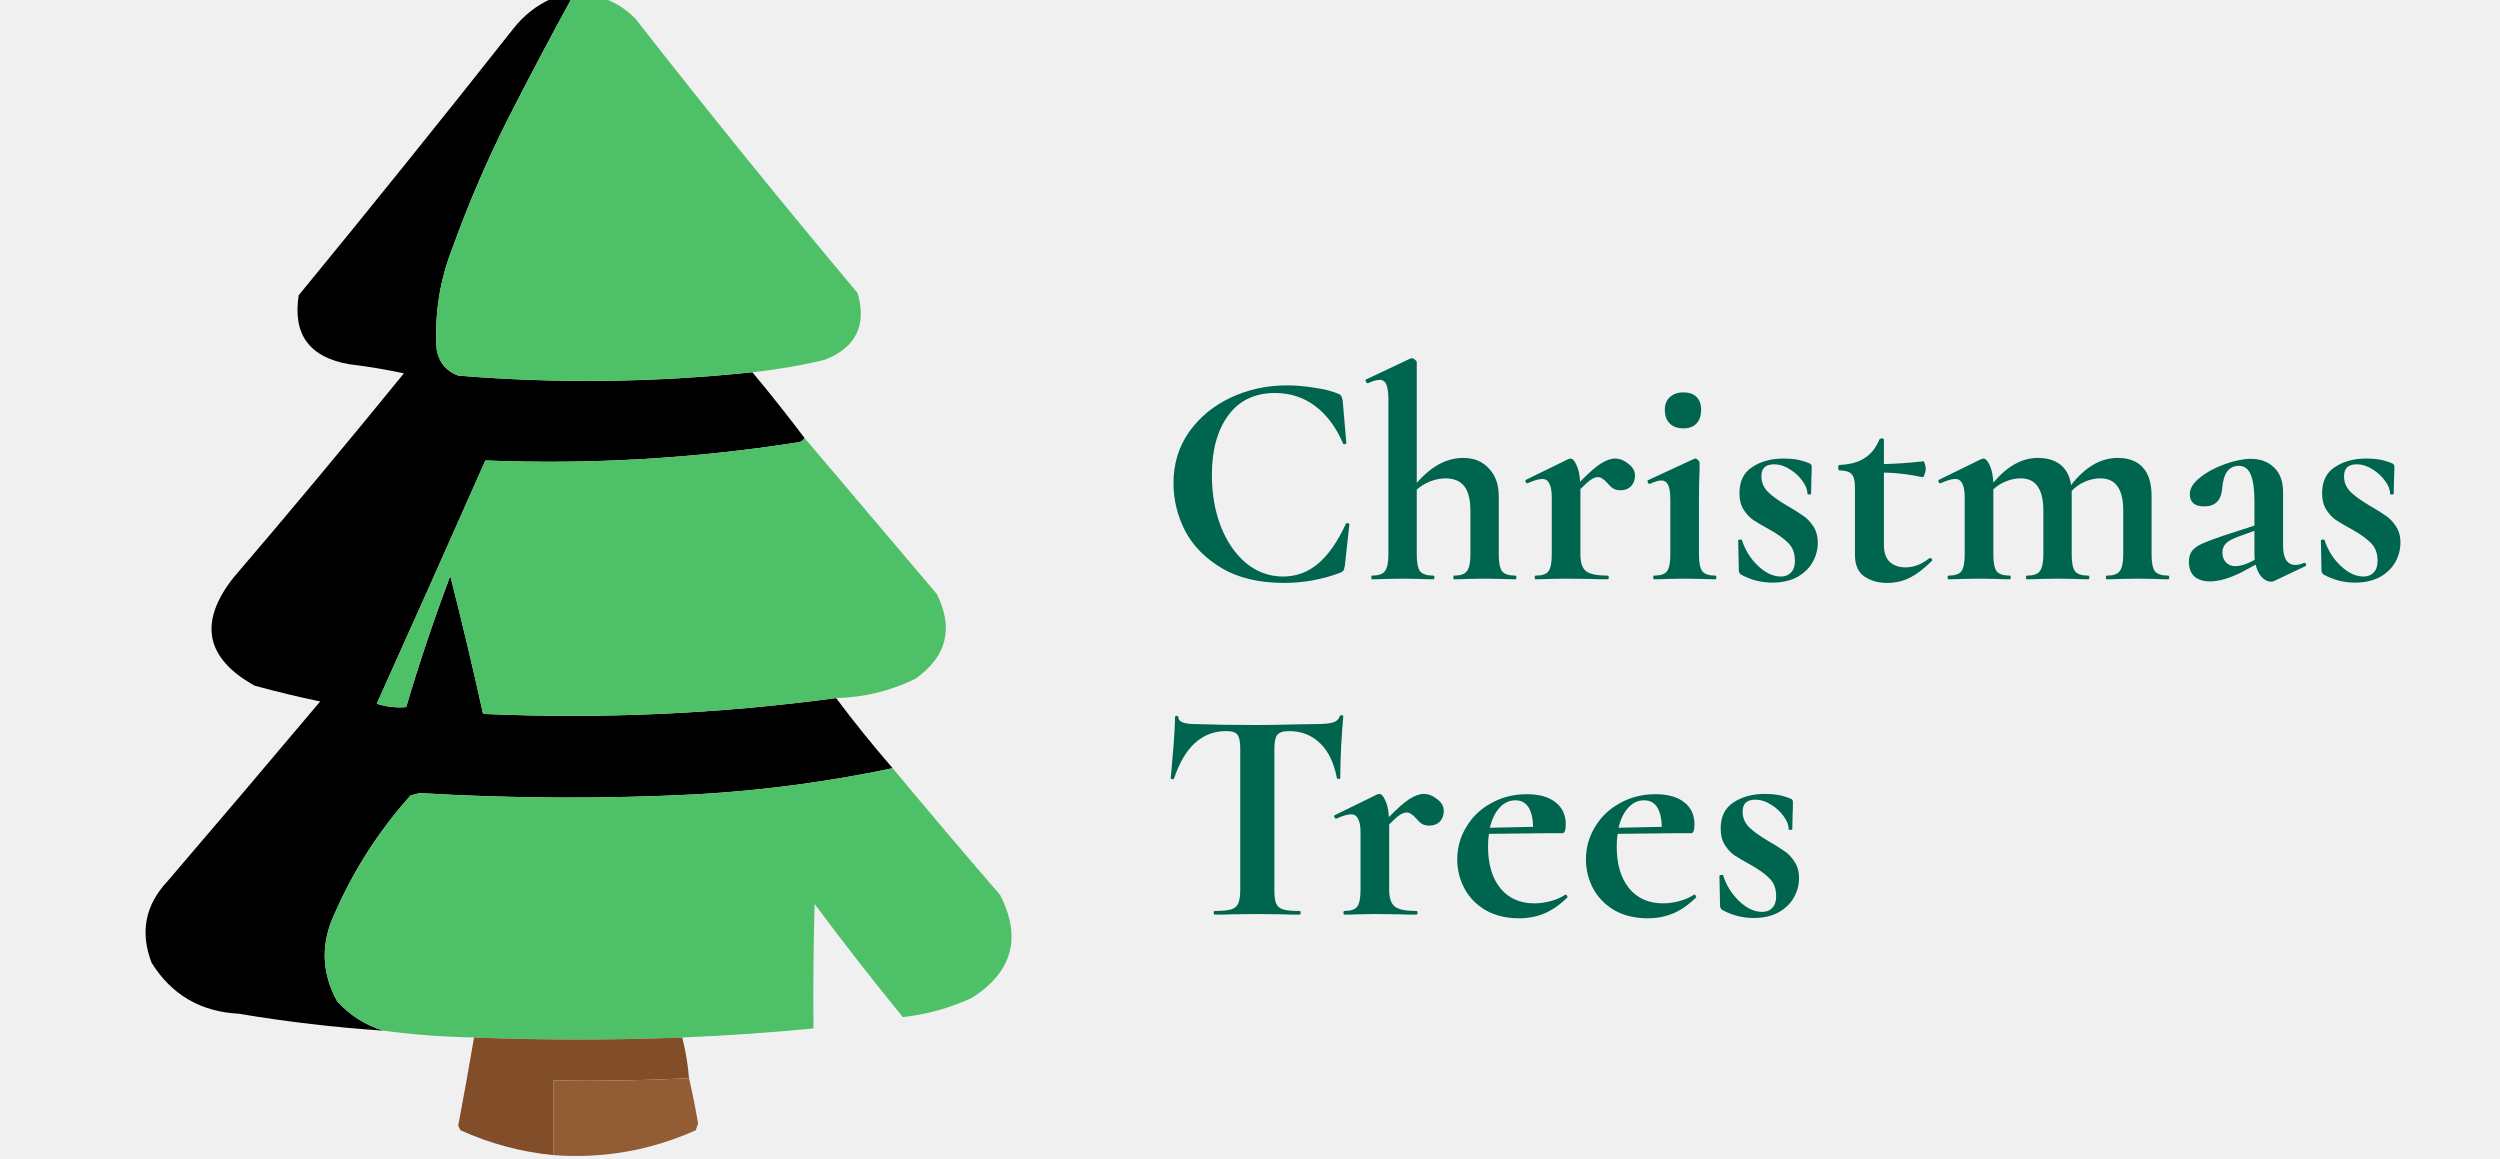
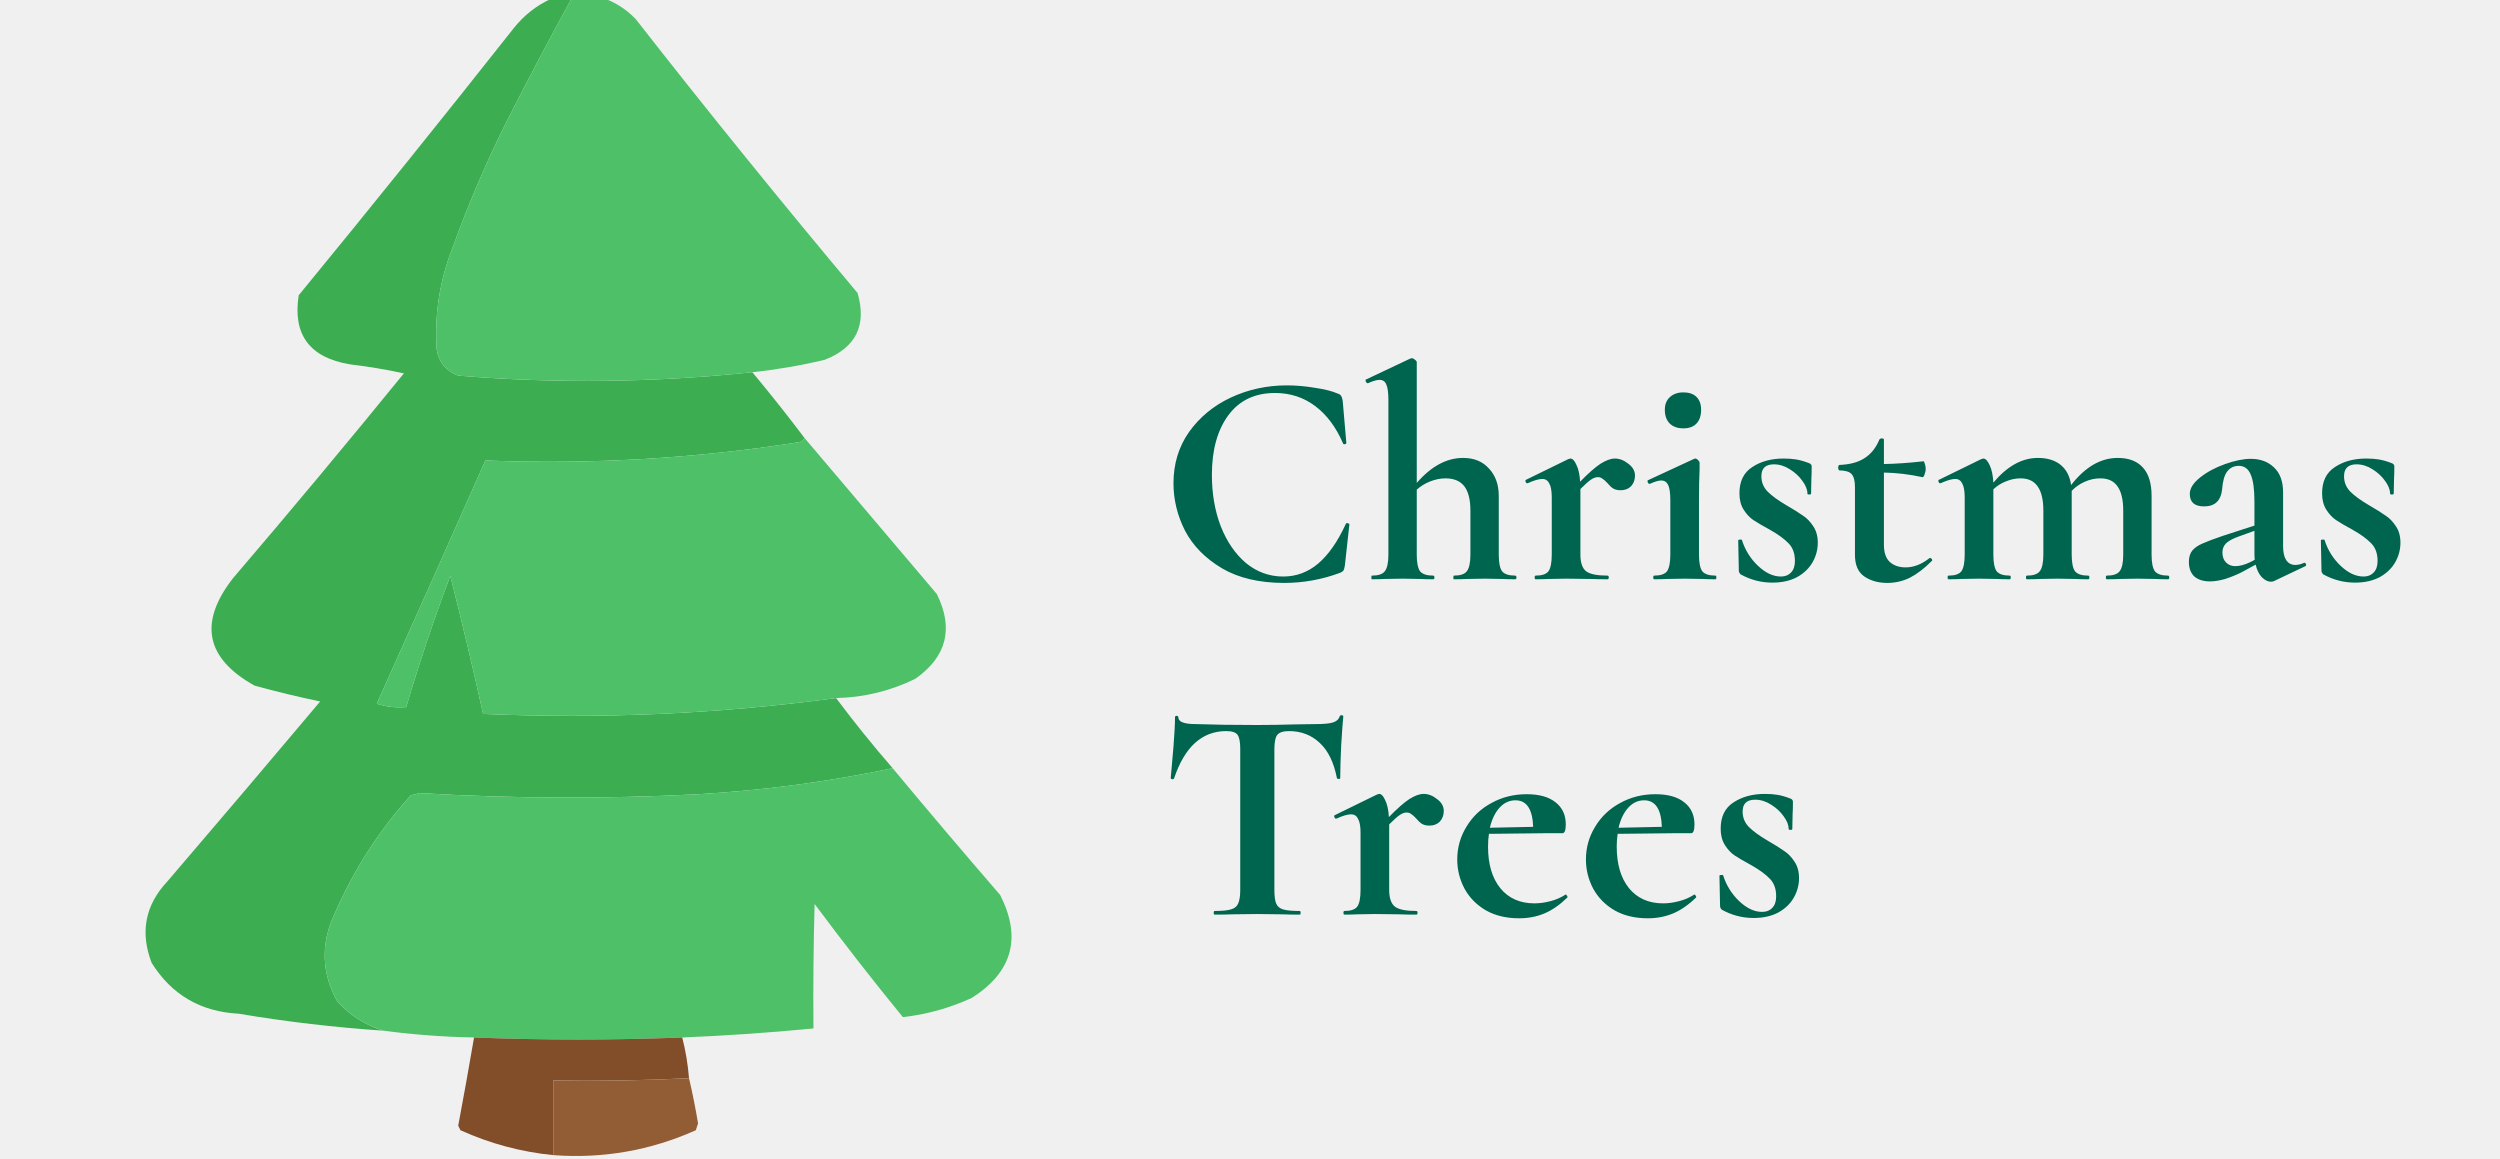
- <svg xmlns="http://www.w3.org/2000/svg" id="logo" width="164" height="76" fill="none">
+ <svg xmlns="http://www.w3.org/2000/svg" width="164" height="76" viewBox="0 0 164 76" fill="none">
  <path d="M84.42 25.28C85.007 25.28 85.62 25.333 86.26 25.44C86.9 25.533 87.4 25.66 87.76 25.82C87.88 25.86 87.953 25.913 87.98 25.98C88.02 26.033 88.053 26.133 88.08 26.28L88.32 29.06C88.32 29.1 88.287 29.127 88.22 29.14C88.153 29.153 88.113 29.133 88.1 29.08C87.647 28.027 87.04 27.213 86.28 26.64C85.52 26.067 84.64 25.78 83.64 25.78C82.32 25.78 81.3 26.267 80.58 27.24C79.86 28.213 79.5 29.52 79.5 31.16C79.5 32.387 79.693 33.507 80.08 34.52C80.48 35.533 81.033 36.34 81.74 36.94C82.46 37.527 83.273 37.82 84.18 37.82C85.033 37.82 85.793 37.54 86.46 36.98C87.14 36.407 87.747 35.54 88.28 34.38C88.293 34.327 88.333 34.307 88.4 34.32C88.48 34.333 88.52 34.36 88.52 34.4L88.22 37.12C88.193 37.28 88.16 37.387 88.12 37.44C88.093 37.48 88.02 37.527 87.9 37.58C86.713 38.02 85.493 38.24 84.24 38.24C82.613 38.24 81.253 37.92 80.16 37.28C79.067 36.627 78.26 35.807 77.74 34.82C77.233 33.82 76.98 32.78 76.98 31.7C76.98 30.433 77.32 29.313 78 28.34C78.693 27.367 79.607 26.613 80.74 26.08C81.887 25.547 83.113 25.28 84.42 25.28ZM99.399 37.76C99.452 37.76 99.479 37.8 99.479 37.88C99.479 37.96 99.452 38 99.399 38C99.052 38 98.772 37.993 98.559 37.98L97.399 37.96L96.199 37.98C95.999 37.993 95.726 38 95.379 38C95.352 38 95.339 37.96 95.339 37.88C95.339 37.8 95.352 37.76 95.379 37.76C95.792 37.76 96.072 37.667 96.219 37.48C96.379 37.28 96.459 36.913 96.459 36.38V33.5C96.459 32.78 96.326 32.247 96.059 31.9C95.792 31.553 95.379 31.38 94.819 31.38C94.499 31.38 94.166 31.447 93.819 31.58C93.486 31.713 93.192 31.893 92.939 32.12V36.38C92.939 36.913 93.012 37.28 93.159 37.48C93.319 37.667 93.606 37.76 94.019 37.76C94.072 37.76 94.099 37.8 94.099 37.88C94.099 37.96 94.072 38 94.019 38C93.672 38 93.392 37.993 93.179 37.98L92.019 37.96L90.819 37.98C90.619 37.993 90.346 38 89.999 38C89.972 38 89.959 37.96 89.959 37.88C89.959 37.8 89.972 37.76 89.999 37.76C90.412 37.76 90.692 37.667 90.839 37.48C90.999 37.28 91.079 36.913 91.079 36.38V26.22C91.079 25.753 91.032 25.42 90.939 25.22C90.859 25.02 90.712 24.92 90.499 24.92C90.312 24.92 90.059 24.993 89.739 25.14H89.719C89.679 25.14 89.639 25.107 89.599 25.04C89.572 24.96 89.572 24.913 89.599 24.9L92.519 23.52L92.619 23.5C92.686 23.5 92.752 23.533 92.819 23.6C92.899 23.653 92.939 23.707 92.939 23.76V31.68C93.886 30.587 94.899 30.04 95.979 30.04C96.699 30.04 97.266 30.273 97.679 30.74C98.106 31.193 98.319 31.793 98.319 32.54V36.38C98.319 36.913 98.392 37.28 98.539 37.48C98.699 37.667 98.986 37.76 99.399 37.76ZM105.935 30.08C106.241 30.08 106.535 30.193 106.815 30.42C107.108 30.633 107.255 30.893 107.255 31.2C107.255 31.48 107.168 31.713 106.995 31.9C106.821 32.073 106.595 32.16 106.315 32.16C106.115 32.16 105.948 32.12 105.815 32.04C105.695 31.96 105.568 31.84 105.435 31.68C105.315 31.547 105.208 31.453 105.115 31.4C105.035 31.333 104.935 31.3 104.815 31.3C104.681 31.3 104.535 31.353 104.375 31.46C104.228 31.553 103.995 31.76 103.675 32.08V36.38C103.675 36.913 103.801 37.28 104.055 37.48C104.308 37.667 104.775 37.76 105.455 37.76C105.508 37.76 105.535 37.8 105.535 37.88C105.535 37.96 105.508 38 105.455 38C104.988 38 104.621 37.993 104.355 37.98L102.735 37.96L101.555 37.98C101.355 37.993 101.081 38 100.735 38C100.695 38 100.675 37.96 100.675 37.88C100.675 37.8 100.695 37.76 100.735 37.76C101.148 37.76 101.428 37.667 101.575 37.48C101.721 37.28 101.795 36.913 101.795 36.38V32.62C101.795 32.207 101.741 31.907 101.635 31.72C101.541 31.52 101.388 31.42 101.175 31.42C100.948 31.42 100.628 31.513 100.215 31.7H100.175C100.135 31.7 100.101 31.667 100.075 31.6C100.061 31.533 100.068 31.493 100.095 31.48L102.875 30.12C102.955 30.093 103.001 30.08 103.015 30.08C103.161 30.08 103.295 30.22 103.415 30.5C103.548 30.767 103.628 31.133 103.655 31.6C104.201 31.04 104.648 30.647 104.995 30.42C105.355 30.193 105.668 30.08 105.935 30.08ZM108.513 38C108.473 38 108.453 37.96 108.453 37.88C108.453 37.8 108.473 37.76 108.513 37.76C108.926 37.76 109.206 37.667 109.353 37.48C109.499 37.28 109.573 36.913 109.573 36.38V32.8C109.573 32.347 109.526 32.02 109.433 31.82C109.339 31.62 109.186 31.52 108.973 31.52C108.799 31.52 108.553 31.593 108.233 31.74H108.213C108.159 31.74 108.119 31.707 108.093 31.64C108.066 31.56 108.073 31.513 108.113 31.5L111.133 30.1L111.193 30.08C111.259 30.08 111.326 30.113 111.393 30.18C111.459 30.247 111.493 30.307 111.493 30.36V30.8C111.466 31.333 111.453 31.987 111.453 32.76V36.38C111.453 36.913 111.526 37.28 111.673 37.48C111.833 37.667 112.119 37.76 112.533 37.76C112.573 37.76 112.593 37.8 112.593 37.88C112.593 37.96 112.573 38 112.533 38C112.186 38 111.913 37.993 111.713 37.98L110.513 37.96L109.333 37.98C109.133 37.993 108.859 38 108.513 38ZM110.433 28.1C110.046 28.1 109.746 27.993 109.533 27.78C109.319 27.567 109.213 27.267 109.213 26.88C109.213 26.533 109.319 26.26 109.533 26.06C109.759 25.847 110.059 25.74 110.433 25.74C110.806 25.74 111.093 25.84 111.293 26.04C111.493 26.24 111.593 26.52 111.593 26.88C111.593 27.267 111.493 27.567 111.293 27.78C111.093 27.993 110.806 28.1 110.433 28.1ZM115.547 31.24C115.547 31.627 115.68 31.96 115.947 32.24C116.227 32.52 116.627 32.813 117.147 33.12C117.653 33.413 118.027 33.647 118.267 33.82C118.52 33.98 118.747 34.213 118.947 34.52C119.147 34.813 119.247 35.173 119.247 35.6C119.247 36.053 119.133 36.48 118.907 36.88C118.68 37.28 118.34 37.607 117.887 37.86C117.433 38.1 116.893 38.22 116.267 38.22C115.533 38.22 114.84 38.04 114.187 37.68C114.107 37.6 114.067 37.52 114.067 37.44L114.027 35.46C114.027 35.42 114.06 35.4 114.127 35.4C114.207 35.387 114.253 35.393 114.267 35.42C114.48 36.087 114.833 36.653 115.327 37.12C115.82 37.587 116.32 37.82 116.827 37.82C117.107 37.82 117.327 37.733 117.487 37.56C117.66 37.387 117.747 37.133 117.747 36.8C117.747 36.307 117.607 35.92 117.327 35.64C117.047 35.347 116.633 35.047 116.087 34.74C115.62 34.487 115.267 34.28 115.027 34.12C114.787 33.96 114.573 33.733 114.387 33.44C114.2 33.147 114.107 32.787 114.107 32.36C114.107 31.573 114.387 31 114.947 30.64C115.507 30.267 116.193 30.08 117.007 30.08C117.313 30.08 117.587 30.1 117.827 30.14C118.08 30.18 118.36 30.26 118.667 30.38C118.787 30.42 118.847 30.493 118.847 30.6C118.847 30.933 118.84 31.193 118.827 31.38L118.807 32.38C118.807 32.42 118.767 32.44 118.687 32.44C118.607 32.44 118.567 32.42 118.567 32.38C118.567 32.127 118.46 31.853 118.247 31.56C118.033 31.253 117.753 30.993 117.407 30.78C117.073 30.567 116.727 30.46 116.367 30.46C115.82 30.46 115.547 30.72 115.547 31.24ZM126.605 36.6C126.658 36.6 126.698 36.627 126.725 36.68C126.765 36.733 126.765 36.773 126.725 36.8C126.232 37.293 125.752 37.66 125.285 37.9C124.818 38.127 124.325 38.24 123.805 38.24C123.218 38.24 122.718 38.1 122.305 37.82C121.892 37.54 121.685 37.067 121.685 36.4V31.96C121.685 31.547 121.612 31.26 121.465 31.1C121.318 30.94 121.052 30.86 120.665 30.86C120.652 30.86 120.632 30.84 120.605 30.8C120.592 30.76 120.585 30.72 120.585 30.68C120.585 30.627 120.592 30.587 120.605 30.56C120.618 30.52 120.638 30.5 120.665 30.5C121.345 30.473 121.892 30.327 122.305 30.06C122.732 29.793 123.058 29.387 123.285 28.84C123.312 28.787 123.365 28.76 123.445 28.76C123.538 28.76 123.585 28.787 123.585 28.84V30.44C124.358 30.427 125.225 30.367 126.185 30.26C126.212 30.26 126.238 30.313 126.265 30.42C126.305 30.513 126.325 30.62 126.325 30.74C126.325 30.873 126.298 31.007 126.245 31.14C126.205 31.26 126.158 31.313 126.105 31.3C125.238 31.113 124.398 31.013 123.585 31V35.74C123.585 36.247 123.712 36.62 123.965 36.86C124.232 37.1 124.578 37.22 125.005 37.22C125.538 37.22 126.058 37.02 126.565 36.62L126.605 36.6ZM142.224 37.76C142.277 37.76 142.304 37.8 142.304 37.88C142.304 37.96 142.277 38 142.224 38C141.877 38 141.604 37.993 141.404 37.98L140.204 37.96L139.044 37.98C138.83 37.993 138.55 38 138.204 38C138.164 38 138.144 37.96 138.144 37.88C138.144 37.8 138.164 37.76 138.204 37.76C138.617 37.76 138.897 37.667 139.044 37.48C139.204 37.28 139.284 36.913 139.284 36.38V33.5C139.284 32.78 139.157 32.247 138.904 31.9C138.664 31.553 138.29 31.38 137.784 31.38C137.437 31.38 137.097 31.453 136.764 31.6C136.43 31.747 136.144 31.947 135.904 32.2V32.32V36.38C135.904 36.913 135.977 37.28 136.124 37.48C136.284 37.667 136.57 37.76 136.984 37.76C137.037 37.76 137.064 37.8 137.064 37.88C137.064 37.96 137.037 38 136.984 38C136.637 38 136.364 37.993 136.164 37.98L134.964 37.96L133.804 37.98C133.59 37.993 133.31 38 132.964 38C132.924 38 132.904 37.96 132.904 37.88C132.904 37.8 132.924 37.76 132.964 37.76C133.377 37.76 133.657 37.667 133.804 37.48C133.964 37.28 134.044 36.913 134.044 36.38V33.5C134.044 32.78 133.917 32.247 133.664 31.9C133.424 31.553 133.05 31.38 132.544 31.38C132.224 31.38 131.904 31.447 131.584 31.58C131.277 31.7 131.004 31.873 130.764 32.1V36.38C130.764 36.913 130.837 37.28 130.984 37.48C131.144 37.667 131.43 37.76 131.844 37.76C131.884 37.76 131.904 37.8 131.904 37.88C131.904 37.96 131.884 38 131.844 38C131.497 38 131.224 37.993 131.024 37.98L129.824 37.96L128.644 37.98C128.444 37.993 128.17 38 127.824 38C127.784 38 127.764 37.96 127.764 37.88C127.764 37.8 127.784 37.76 127.824 37.76C128.237 37.76 128.517 37.667 128.664 37.48C128.81 37.28 128.884 36.913 128.884 36.38V32.62C128.884 32.207 128.83 31.907 128.724 31.72C128.63 31.52 128.477 31.42 128.264 31.42C128.037 31.42 127.717 31.513 127.304 31.7H127.264C127.224 31.7 127.19 31.667 127.164 31.6C127.15 31.533 127.157 31.493 127.184 31.48L129.964 30.12C130.044 30.093 130.09 30.08 130.104 30.08C130.25 30.08 130.39 30.227 130.524 30.52C130.657 30.8 130.737 31.18 130.764 31.66C131.67 30.58 132.644 30.04 133.684 30.04C134.31 30.04 134.81 30.193 135.184 30.5C135.557 30.807 135.784 31.247 135.864 31.82C136.784 30.633 137.804 30.04 138.924 30.04C139.644 30.04 140.19 30.247 140.564 30.66C140.95 31.073 141.144 31.7 141.144 32.54V36.38C141.144 36.913 141.217 37.28 141.364 37.48C141.524 37.667 141.81 37.76 142.224 37.76ZM151.171 36.92C151.224 36.92 151.257 36.953 151.271 37.02C151.297 37.073 151.284 37.113 151.231 37.14L149.171 38.12C149.117 38.147 149.051 38.16 148.971 38.16C148.771 38.16 148.571 38.06 148.371 37.86C148.184 37.66 148.051 37.387 147.971 37.04L147.051 37.54C146.704 37.713 146.344 37.86 145.971 37.98C145.597 38.087 145.264 38.14 144.971 38.14C144.544 38.14 144.204 38.033 143.951 37.82C143.711 37.593 143.591 37.273 143.591 36.86C143.591 36.553 143.664 36.307 143.811 36.12C143.971 35.933 144.191 35.78 144.471 35.66C144.764 35.527 145.224 35.353 145.851 35.14L147.891 34.48V32.9C147.891 32.1 147.811 31.513 147.651 31.14C147.491 30.753 147.231 30.56 146.871 30.56C146.551 30.56 146.297 30.68 146.111 30.92C145.924 31.16 145.811 31.553 145.771 32.1C145.691 32.847 145.297 33.22 144.591 33.22C143.964 33.22 143.651 32.947 143.651 32.4C143.651 32.04 143.877 31.68 144.331 31.32C144.784 30.96 145.331 30.667 145.971 30.44C146.611 30.213 147.171 30.1 147.651 30.1C148.277 30.1 148.784 30.287 149.171 30.66C149.571 31.033 149.771 31.58 149.771 32.3V35.84C149.771 36.227 149.837 36.527 149.971 36.74C150.117 36.953 150.317 37.06 150.571 37.06C150.757 37.06 150.951 37.013 151.151 36.92H151.171ZM147.911 36.72C147.897 36.627 147.891 36.487 147.891 36.3V34.82L146.791 35.22C146.431 35.353 146.171 35.5 146.011 35.66C145.864 35.82 145.791 36.013 145.791 36.24C145.791 36.52 145.871 36.74 146.031 36.9C146.191 37.06 146.391 37.14 146.631 37.14C146.924 37.14 147.264 37.047 147.651 36.86L147.911 36.72ZM153.769 31.24C153.769 31.627 153.902 31.96 154.169 32.24C154.449 32.52 154.849 32.813 155.369 33.12C155.875 33.413 156.249 33.647 156.489 33.82C156.742 33.98 156.969 34.213 157.169 34.52C157.369 34.813 157.469 35.173 157.469 35.6C157.469 36.053 157.355 36.48 157.129 36.88C156.902 37.28 156.562 37.607 156.109 37.86C155.655 38.1 155.115 38.22 154.489 38.22C153.755 38.22 153.062 38.04 152.409 37.68C152.329 37.6 152.289 37.52 152.289 37.44L152.249 35.46C152.249 35.42 152.282 35.4 152.349 35.4C152.429 35.387 152.475 35.393 152.489 35.42C152.702 36.087 153.055 36.653 153.549 37.12C154.042 37.587 154.542 37.82 155.049 37.82C155.329 37.82 155.549 37.733 155.709 37.56C155.882 37.387 155.969 37.133 155.969 36.8C155.969 36.307 155.829 35.92 155.549 35.64C155.269 35.347 154.855 35.047 154.309 34.74C153.842 34.487 153.489 34.28 153.249 34.12C153.009 33.96 152.795 33.733 152.609 33.44C152.422 33.147 152.329 32.787 152.329 32.36C152.329 31.573 152.609 31 153.169 30.64C153.729 30.267 154.415 30.08 155.229 30.08C155.535 30.08 155.809 30.1 156.049 30.14C156.302 30.18 156.582 30.26 156.889 30.38C157.009 30.42 157.069 30.493 157.069 30.6C157.069 30.933 157.062 31.193 157.049 31.38L157.029 32.38C157.029 32.42 156.989 32.44 156.909 32.44C156.829 32.44 156.789 32.42 156.789 32.38C156.789 32.127 156.682 31.853 156.469 31.56C156.255 31.253 155.975 30.993 155.629 30.78C155.295 30.567 154.949 30.46 154.589 30.46C154.042 30.46 153.769 30.72 153.769 31.24ZM80.44 47.96C78.853 47.96 77.713 48.993 77.02 51.06C77.007 51.1 76.967 51.12 76.9 51.12C76.833 51.107 76.8 51.08 76.8 51.04C76.853 50.507 76.913 49.82 76.98 48.98C77.047 48.127 77.08 47.487 77.08 47.06C77.08 46.993 77.113 46.96 77.18 46.96C77.26 46.96 77.3 46.993 77.3 47.06C77.3 47.353 77.68 47.5 78.44 47.5C79.587 47.54 80.927 47.56 82.46 47.56C83.247 47.56 84.08 47.547 84.96 47.52L86.32 47.5C86.827 47.5 87.193 47.467 87.42 47.4C87.66 47.333 87.813 47.2 87.88 47C87.893 46.947 87.933 46.92 88 46.92C88.08 46.92 88.12 46.947 88.12 47C88.08 47.4 88.033 48.04 87.98 48.92C87.94 49.8 87.92 50.507 87.92 51.04C87.92 51.08 87.887 51.1 87.82 51.1C87.753 51.1 87.713 51.08 87.7 51.04C87.5 50.013 87.127 49.247 86.58 48.74C86.033 48.22 85.36 47.96 84.56 47.96C84.173 47.96 83.913 48.047 83.78 48.22C83.66 48.38 83.6 48.693 83.6 49.16V58.38C83.6 58.793 83.64 59.093 83.72 59.28C83.8 59.467 83.953 59.593 84.18 59.66C84.407 59.727 84.767 59.76 85.26 59.76C85.3 59.76 85.32 59.8 85.32 59.88C85.32 59.96 85.3 60 85.26 60C84.78 60 84.4 59.993 84.12 59.98L82.46 59.96L80.84 59.98C80.56 59.993 80.173 60 79.68 60C79.64 60 79.62 59.96 79.62 59.88C79.62 59.8 79.64 59.76 79.68 59.76C80.16 59.76 80.513 59.727 80.74 59.66C80.98 59.593 81.14 59.467 81.22 59.28C81.313 59.08 81.36 58.78 81.36 58.38V49.12C81.36 48.667 81.3 48.36 81.18 48.2C81.06 48.04 80.813 47.96 80.44 47.96ZM93.391 52.08C93.698 52.08 93.991 52.193 94.271 52.42C94.564 52.633 94.711 52.893 94.711 53.2C94.711 53.48 94.624 53.713 94.451 53.9C94.278 54.073 94.051 54.16 93.771 54.16C93.571 54.16 93.404 54.12 93.271 54.04C93.151 53.96 93.024 53.84 92.891 53.68C92.771 53.547 92.664 53.453 92.571 53.4C92.491 53.333 92.391 53.3 92.271 53.3C92.138 53.3 91.991 53.353 91.831 53.46C91.684 53.553 91.451 53.76 91.131 54.08V58.38C91.131 58.913 91.258 59.28 91.511 59.48C91.764 59.667 92.231 59.76 92.911 59.76C92.964 59.76 92.991 59.8 92.991 59.88C92.991 59.96 92.964 60 92.911 60C92.444 60 92.078 59.993 91.811 59.98L90.191 59.96L89.011 59.98C88.811 59.993 88.538 60 88.191 60C88.151 60 88.131 59.96 88.131 59.88C88.131 59.8 88.151 59.76 88.191 59.76C88.604 59.76 88.884 59.667 89.031 59.48C89.178 59.28 89.251 58.913 89.251 58.38V54.62C89.251 54.207 89.198 53.907 89.091 53.72C88.998 53.52 88.844 53.42 88.631 53.42C88.404 53.42 88.084 53.513 87.671 53.7H87.631C87.591 53.7 87.558 53.667 87.531 53.6C87.518 53.533 87.524 53.493 87.551 53.48L90.331 52.12C90.411 52.093 90.458 52.08 90.471 52.08C90.618 52.08 90.751 52.22 90.871 52.5C91.004 52.767 91.084 53.133 91.111 53.6C91.658 53.04 92.104 52.647 92.451 52.42C92.811 52.193 93.124 52.08 93.391 52.08ZM102.715 58.68C102.741 58.68 102.768 58.707 102.795 58.76C102.835 58.813 102.841 58.853 102.815 58.88C102.321 59.36 101.821 59.707 101.315 59.92C100.808 60.133 100.255 60.24 99.655 60.24C98.815 60.24 98.088 60.067 97.475 59.72C96.861 59.36 96.395 58.887 96.075 58.3C95.755 57.7 95.595 57.06 95.595 56.38C95.595 55.607 95.795 54.893 96.195 54.24C96.595 53.573 97.141 53.053 97.835 52.68C98.528 52.293 99.301 52.1 100.155 52.1C100.981 52.1 101.615 52.28 102.055 52.64C102.495 52.987 102.715 53.467 102.715 54.08C102.715 54.467 102.641 54.66 102.495 54.66H101.275L97.675 54.7C97.635 54.953 97.615 55.233 97.615 55.54C97.615 56.687 97.881 57.593 98.415 58.26C98.961 58.927 99.708 59.26 100.655 59.26C100.988 59.26 101.335 59.213 101.695 59.12C102.055 59.027 102.381 58.887 102.675 58.7L102.715 58.68ZM99.415 52.5C99.015 52.5 98.668 52.66 98.375 52.98C98.081 53.3 97.868 53.74 97.735 54.3L100.575 54.24C100.535 53.08 100.148 52.5 99.415 52.5ZM111.157 58.68C111.184 58.68 111.21 58.707 111.237 58.76C111.277 58.813 111.284 58.853 111.257 58.88C110.764 59.36 110.264 59.707 109.757 59.92C109.25 60.133 108.697 60.24 108.097 60.24C107.257 60.24 106.53 60.067 105.917 59.72C105.304 59.36 104.837 58.887 104.517 58.3C104.197 57.7 104.037 57.06 104.037 56.38C104.037 55.607 104.237 54.893 104.637 54.24C105.037 53.573 105.584 53.053 106.277 52.68C106.97 52.293 107.744 52.1 108.597 52.1C109.424 52.1 110.057 52.28 110.497 52.64C110.937 52.987 111.157 53.467 111.157 54.08C111.157 54.467 111.084 54.66 110.937 54.66H109.717L106.117 54.7C106.077 54.953 106.057 55.233 106.057 55.54C106.057 56.687 106.324 57.593 106.857 58.26C107.404 58.927 108.15 59.26 109.097 59.26C109.43 59.26 109.777 59.213 110.137 59.12C110.497 59.027 110.824 58.887 111.117 58.7L111.157 58.68ZM107.857 52.5C107.457 52.5 107.11 52.66 106.817 52.98C106.524 53.3 106.31 53.74 106.177 54.3L109.017 54.24C108.977 53.08 108.59 52.5 107.857 52.5ZM114.316 53.24C114.316 53.627 114.45 53.96 114.716 54.24C114.996 54.52 115.396 54.813 115.916 55.12C116.423 55.413 116.796 55.647 117.036 55.82C117.29 55.98 117.516 56.213 117.716 56.52C117.916 56.813 118.016 57.173 118.016 57.6C118.016 58.053 117.903 58.48 117.676 58.88C117.45 59.28 117.11 59.607 116.656 59.86C116.203 60.1 115.663 60.22 115.036 60.22C114.303 60.22 113.61 60.04 112.956 59.68C112.876 59.6 112.836 59.52 112.836 59.44L112.796 57.46C112.796 57.42 112.83 57.4 112.896 57.4C112.976 57.387 113.023 57.393 113.036 57.42C113.25 58.087 113.603 58.653 114.096 59.12C114.59 59.587 115.09 59.82 115.596 59.82C115.876 59.82 116.096 59.733 116.256 59.56C116.43 59.387 116.516 59.133 116.516 58.8C116.516 58.307 116.376 57.92 116.096 57.64C115.816 57.347 115.403 57.047 114.856 56.74C114.39 56.487 114.036 56.28 113.796 56.12C113.556 55.96 113.343 55.733 113.156 55.44C112.97 55.147 112.876 54.787 112.876 54.36C112.876 53.573 113.156 53 113.716 52.64C114.276 52.267 114.963 52.08 115.776 52.08C116.083 52.08 116.356 52.1 116.596 52.14C116.85 52.18 117.13 52.26 117.436 52.38C117.556 52.42 117.616 52.493 117.616 52.6C117.616 52.933 117.61 53.193 117.596 53.38L117.576 54.38C117.576 54.42 117.536 54.44 117.456 54.44C117.376 54.44 117.336 54.42 117.336 54.38C117.336 54.127 117.23 53.853 117.016 53.56C116.803 53.253 116.523 52.993 116.176 52.78C115.843 52.567 115.496 52.46 115.136 52.46C114.59 52.46 114.316 52.72 114.316 53.24Z" fill="#00654E" />
-   <g clip-path="url(#clip0_42_2)" fill-rule="evenodd" clip-rule="evenodd">
-     <path d="M36.145 -0.074C36.59 -0.074 37.035 -0.074 37.48 -0.074C36.036 2.566 34.626 5.238 33.25 7.941C31.899 10.643 30.711 13.414 29.688 16.254C28.841 18.405 28.495 20.632 28.648 22.934C28.796 23.774 29.266 24.343 30.059 24.641C36.496 25.169 42.929 25.095 49.355 24.418C50.529 25.826 51.667 27.261 52.77 28.723C52.7 28.9 52.551 28.999 52.324 29.02C45.531 30.085 38.703 30.481 31.84 30.207C29.484 35.537 27.109 40.856 24.715 46.164C25.338 46.367 25.981 46.441 26.645 46.387C27.506 43.482 28.47 40.612 29.539 37.777C30.304 40.786 31.021 43.804 31.691 46.832C39.447 47.176 47.166 46.83 54.848 45.793C56.028 47.37 57.265 48.904 58.559 50.395C54.354 51.279 50.099 51.848 45.793 52.102C39.705 52.416 33.619 52.391 27.535 52.027C27.337 52.077 27.139 52.126 26.941 52.176C24.875 54.476 23.217 57.049 21.969 59.895C21.032 61.866 21.081 63.795 22.117 65.684C22.963 66.612 23.977 67.256 25.16 67.613C21.976 67.4 18.809 67.029 15.66 66.5C13.161 66.371 11.256 65.258 9.945 63.16C9.178 61.15 9.524 59.369 10.984 57.816C14.342 53.897 17.682 49.963 21.004 46.016C19.568 45.718 18.133 45.371 16.699 44.977C13.485 43.186 13.015 40.836 15.289 37.926C19.081 33.491 22.816 29.013 26.496 24.492C25.32 24.239 24.132 24.041 22.934 23.898C20.306 23.454 19.193 21.945 19.594 19.371C24.351 13.575 29.051 7.737 33.695 1.855C34.372 1.002 35.189 0.359 36.145 -0.074Z" fill="currentColor" />
-     <path opacity="0.993" d="M37.48 -0.074C38.223 -0.074 38.965 -0.074 39.707 -0.074C40.467 0.212 41.135 0.657 41.711 1.262C46.453 7.33 51.302 13.317 56.258 19.223C56.87 21.339 56.152 22.799 54.105 23.602C52.539 23.977 50.956 24.249 49.355 24.418C42.929 25.095 36.496 25.169 30.059 24.641C29.266 24.343 28.796 23.774 28.648 22.934C28.495 20.632 28.841 18.405 29.688 16.254C30.711 13.414 31.899 10.643 33.25 7.941C34.626 5.238 36.036 2.566 37.48 -0.074Z" fill="#4CC067" />
-     <path opacity="0.995" d="M52.77 28.723C55.661 32.126 58.556 35.54 61.453 38.965C62.577 41.225 62.106 43.081 60.043 44.531C58.408 45.332 56.676 45.752 54.848 45.793C47.166 46.83 39.447 47.176 31.691 46.832C31.021 43.804 30.304 40.786 29.539 37.777C28.471 40.612 27.506 43.482 26.645 46.387C25.982 46.441 25.338 46.367 24.715 46.164C27.109 40.856 29.484 35.537 31.84 30.207C38.703 30.481 45.531 30.085 52.324 29.02C52.551 28.999 52.7 28.9 52.77 28.723Z" fill="#4CC067" />
-     <path opacity="0.992" d="M58.559 50.395C60.878 53.184 63.228 55.955 65.609 58.707C67.037 61.514 66.418 63.765 63.754 65.461C62.31 66.125 60.801 66.546 59.227 66.723C57.24 64.291 55.31 61.817 53.438 59.301C53.363 62.022 53.339 64.743 53.363 67.465C50.499 67.745 47.63 67.943 44.754 68.059C40.201 68.237 35.648 68.237 31.098 68.059C29.088 68.021 27.109 67.873 25.16 67.613C23.977 67.256 22.963 66.612 22.117 65.684C21.081 63.795 21.032 61.866 21.969 59.895C23.217 57.049 24.875 54.476 26.941 52.176C27.139 52.126 27.337 52.077 27.535 52.027C33.619 52.391 39.705 52.416 45.793 52.102C50.099 51.848 54.354 51.279 58.559 50.395Z" fill="#4DC067" />
-     <path opacity="0.98" d="M31.098 68.059C35.648 68.237 40.201 68.237 44.754 68.059C44.978 68.932 45.126 69.822 45.199 70.731C42.256 70.879 39.288 70.928 36.293 70.879C36.293 72.512 36.293 74.144 36.293 75.777C34.175 75.566 32.146 75.022 30.207 74.144C30.158 74.046 30.108 73.947 30.059 73.848C30.421 71.919 30.767 69.99 31.098 68.059Z" fill="#7F4A26" />
-     <path d="M45.199 70.731C45.426 71.694 45.624 72.683 45.793 73.699C45.743 73.848 45.694 73.996 45.645 74.144C42.669 75.474 39.551 76.018 36.293 75.777C36.293 74.144 36.293 72.512 36.293 70.879C39.288 70.928 42.256 70.879 45.199 70.731Z" fill="#925C34" />
+   <g clip-path="url(#clip0_42_2)">
+     <path fill-rule="evenodd" clip-rule="evenodd" d="M36.145 -0.074C36.59 -0.074 37.035 -0.074 37.48 -0.074C36.036 2.566 34.626 5.238 33.25 7.941C31.899 10.643 30.711 13.414 29.688 16.254C28.841 18.405 28.495 20.632 28.648 22.934C28.796 23.774 29.266 24.343 30.059 24.641C36.496 25.169 42.929 25.095 49.355 24.418C50.529 25.826 51.667 27.261 52.77 28.723C52.7 28.9 52.551 28.999 52.324 29.02C45.531 30.085 38.703 30.481 31.84 30.207C29.484 35.537 27.109 40.856 24.715 46.164C25.338 46.367 25.981 46.441 26.645 46.387C27.506 43.482 28.47 40.612 29.539 37.777C30.304 40.786 31.021 43.804 31.691 46.832C39.447 47.176 47.166 46.83 54.848 45.793C56.028 47.37 57.265 48.904 58.559 50.395C54.354 51.279 50.099 51.848 45.793 52.102C39.705 52.416 33.619 52.391 27.535 52.027C27.337 52.077 27.139 52.126 26.941 52.176C24.875 54.476 23.217 57.049 21.969 59.895C21.032 61.866 21.081 63.795 22.117 65.684C22.963 66.612 23.977 67.256 25.16 67.613C21.976 67.4 18.809 67.029 15.66 66.5C13.161 66.371 11.256 65.258 9.945 63.16C9.178 61.15 9.524 59.369 10.984 57.816C14.342 53.897 17.682 49.963 21.004 46.016C19.568 45.718 18.133 45.371 16.699 44.977C13.485 43.186 13.015 40.836 15.289 37.926C19.081 33.491 22.816 29.013 26.496 24.492C25.32 24.239 24.132 24.041 22.934 23.898C20.306 23.454 19.193 21.945 19.594 19.371C24.351 13.575 29.051 7.737 33.695 1.855C34.372 1.002 35.189 0.359 36.145 -0.074Z" fill="#3DAD52" />
+     <path opacity="0.993" fill-rule="evenodd" clip-rule="evenodd" d="M37.48 -0.074C38.223 -0.074 38.965 -0.074 39.707 -0.074C40.467 0.212 41.135 0.657 41.711 1.262C46.453 7.33 51.302 13.317 56.258 19.223C56.87 21.339 56.152 22.799 54.105 23.602C52.539 23.977 50.956 24.249 49.355 24.418C42.929 25.095 36.496 25.169 30.059 24.641C29.266 24.343 28.796 23.774 28.648 22.934C28.495 20.632 28.841 18.405 29.688 16.254C30.711 13.414 31.899 10.643 33.25 7.941C34.626 5.238 36.036 2.566 37.48 -0.074Z" fill="#4CC067" />
+     <path opacity="0.995" fill-rule="evenodd" clip-rule="evenodd" d="M52.77 28.723C55.661 32.126 58.556 35.54 61.453 38.965C62.577 41.225 62.106 43.081 60.043 44.531C58.408 45.332 56.676 45.752 54.848 45.793C47.166 46.83 39.447 47.176 31.691 46.832C31.021 43.804 30.304 40.786 29.539 37.777C28.471 40.612 27.506 43.482 26.645 46.387C25.982 46.441 25.338 46.367 24.715 46.164C27.109 40.856 29.484 35.537 31.84 30.207C38.703 30.481 45.531 30.085 52.324 29.02C52.551 28.999 52.7 28.9 52.77 28.723Z" fill="#4CC067" />
+     <path opacity="0.992" fill-rule="evenodd" clip-rule="evenodd" d="M58.559 50.395C60.878 53.184 63.228 55.955 65.609 58.707C67.037 61.514 66.418 63.765 63.754 65.461C62.31 66.125 60.801 66.546 59.227 66.723C57.24 64.291 55.31 61.817 53.438 59.301C53.363 62.022 53.339 64.743 53.363 67.465C50.499 67.745 47.63 67.943 44.754 68.059C40.201 68.237 35.648 68.237 31.098 68.059C29.088 68.021 27.109 67.873 25.16 67.613C23.977 67.256 22.963 66.612 22.117 65.684C21.081 63.795 21.032 61.866 21.969 59.895C23.217 57.049 24.875 54.476 26.941 52.176C27.139 52.126 27.337 52.077 27.535 52.027C33.619 52.391 39.705 52.416 45.793 52.102C50.099 51.848 54.354 51.279 58.559 50.395Z" fill="#4DC067" />
+     <path opacity="0.98" fill-rule="evenodd" clip-rule="evenodd" d="M31.098 68.059C35.648 68.237 40.201 68.237 44.754 68.059C44.978 68.932 45.126 69.822 45.199 70.731C42.256 70.879 39.288 70.928 36.293 70.879C36.293 72.512 36.293 74.144 36.293 75.777C34.175 75.566 32.146 75.022 30.207 74.144C30.158 74.046 30.108 73.947 30.059 73.848C30.421 71.919 30.767 69.99 31.098 68.059Z" fill="#7F4A26" />
+     <path fill-rule="evenodd" clip-rule="evenodd" d="M45.199 70.731C45.426 71.694 45.624 72.683 45.793 73.699C45.743 73.848 45.694 73.996 45.645 74.144C42.669 75.474 39.551 76.018 36.293 75.777C36.293 74.144 36.293 72.512 36.293 70.879C39.288 70.928 42.256 70.879 45.199 70.731Z" fill="#925C34" />
  </g>
+   <defs>
+     <clipPath id="clip0_42_2">
+       <rect width="76" height="76" fill="white" />
+     </clipPath>
+   </defs>
</svg>
